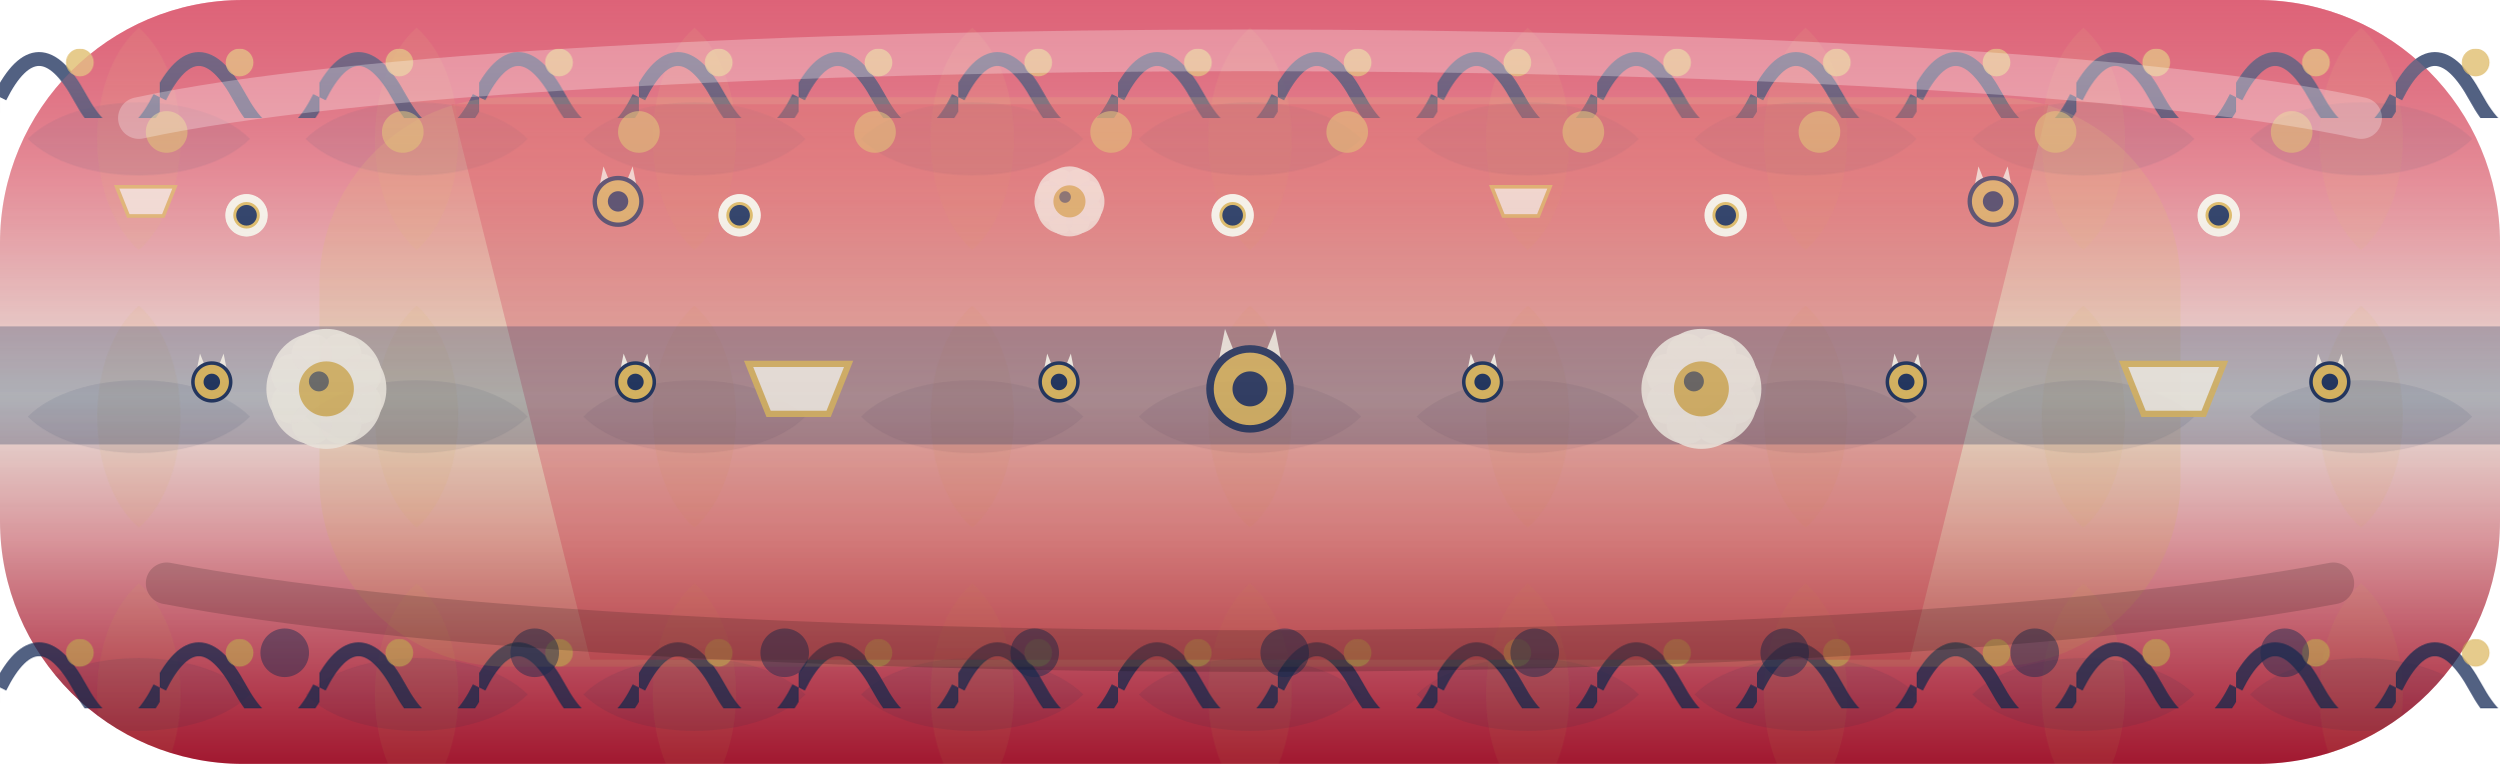
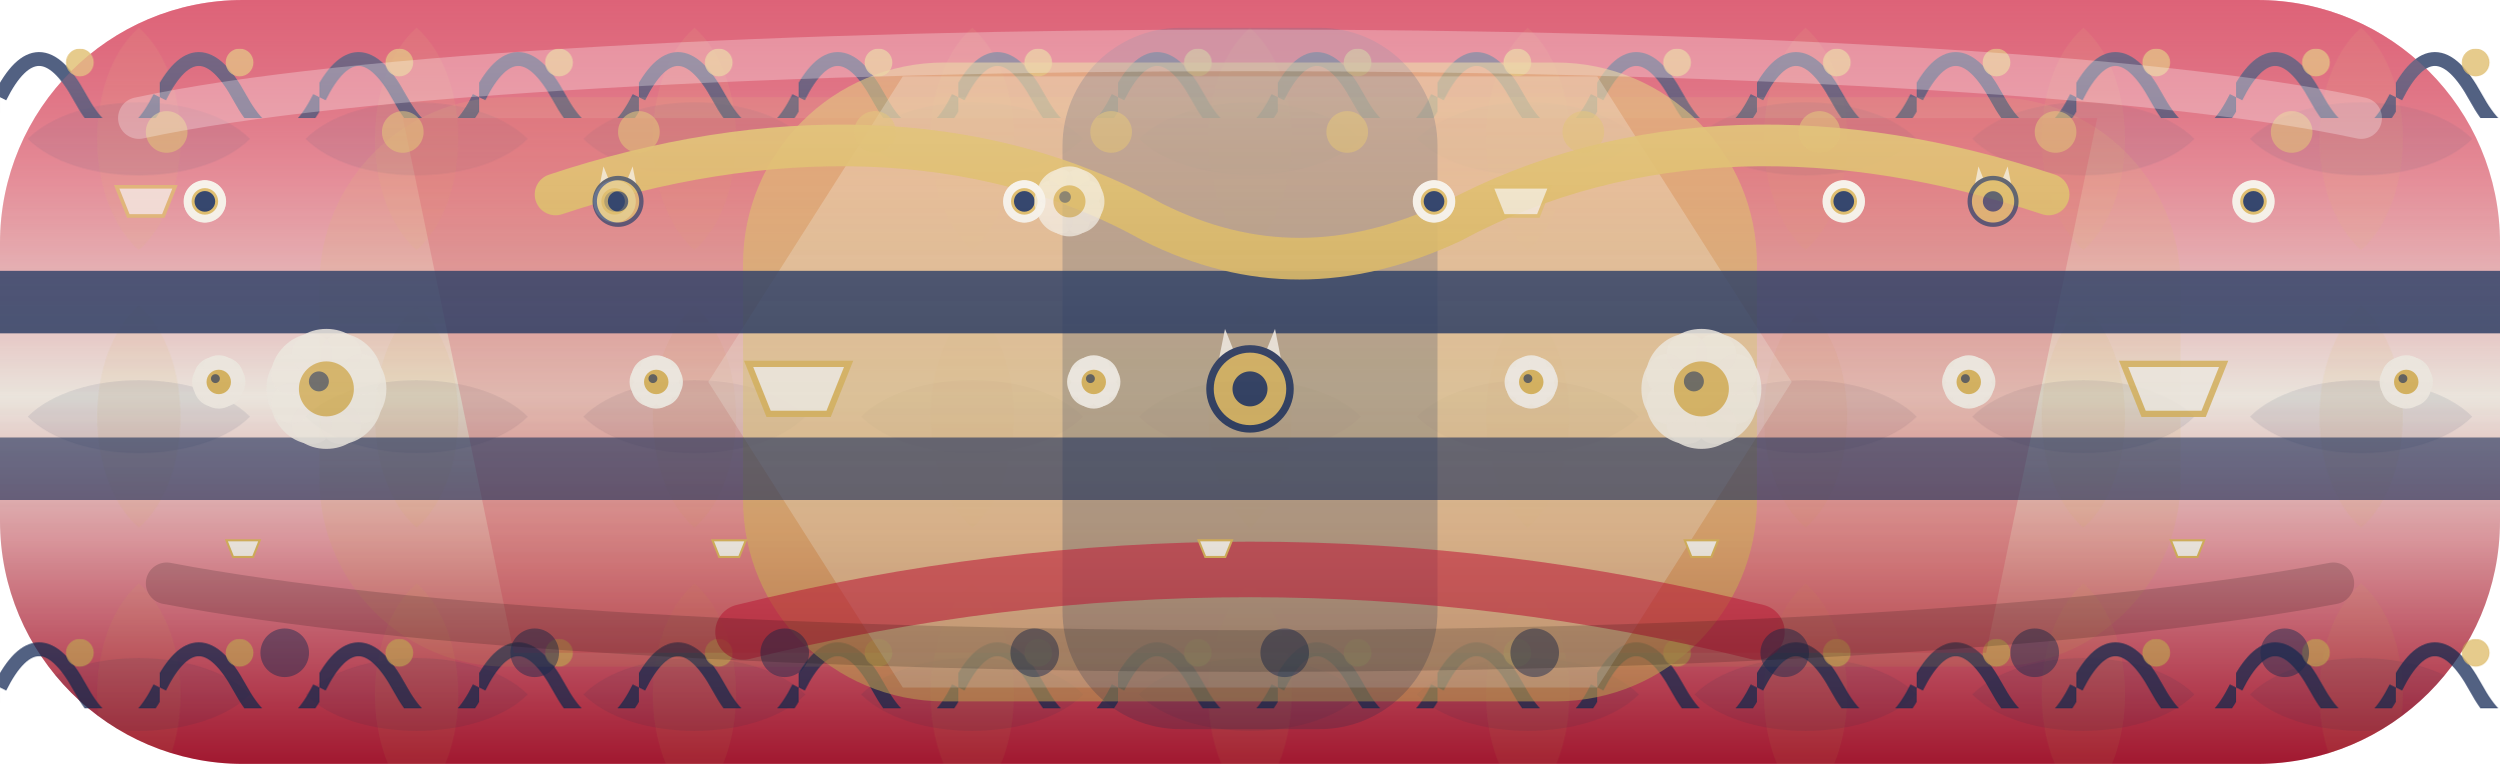
<svg xmlns="http://www.w3.org/2000/svg" width="720" height="220" viewBox="0 0 720 220">
  <defs>
    <linearGradient id="bg" x1="0" y1="0" x2="0" y2="1">
      <stop offset="0%" stop-color="#cf203e" />
      <stop offset="52%" stop-color="#f6f0e7" />
      <stop offset="100%" stop-color="#cf203e" />
    </linearGradient>
    <linearGradient id="satin" x1="0" y1="0" x2="0" y2="1">
      <stop offset="0%" stop-color="rgba(255,255,255,0.30)" />
      <stop offset="24%" stop-color="rgba(255,255,255,0.12)" />
      <stop offset="70%" stop-color="rgba(0,0,0,0.06)" />
      <stop offset="100%" stop-color="rgba(0,0,0,0.22)" />
    </linearGradient>
    <pattern id="brocade-mayday3" width="80" height="80" patternUnits="userSpaceOnUse">
      <path d="M 40 8 C 56 22, 56 58, 40 72 C 24 58, 24 22, 40 8 Z" fill="#dcb75f" opacity="0.10" />
      <path d="M 8 40 C 22 26, 58 26, 72 40 C 58 54, 22 54, 8 40 Z" fill="#1d315d" opacity="0.10" />
    </pattern>
    <pattern id="trim-mayday3" width="46" height="34" patternUnits="userSpaceOnUse">
      <path d="M 0 28 Q 11 6 23 28 T 46 28" stroke="#1d315d" stroke-width="4" fill="none" opacity="0.85" />
      <circle cx="23" cy="18" r="4" fill="#dcb75f" opacity="0.8" />
    </pattern>
  </defs>
  <rect width="720" height="220" rx="70" fill="url(#bg)" />
  <rect x="0" y="0" width="720" height="220" rx="70" fill="url(#brocade-mayday3)" />
  <rect x="0" y="14" width="720" height="22" fill="url(#trim-mayday3)" opacity="0.90" />
  <rect x="0" y="184" width="720" height="22" fill="url(#trim-mayday3)" opacity="0.90" />
-   <rect x="92" y="28" width="536" height="164" rx="54" fill="#dcb75f" opacity="0.18" />
-   <path d="M 130 30 L 590 30 L 550 190 L 170 190 Z" fill="#cf203e" opacity="0.26" />
-   <rect x="0" y="94" width="720" height="34" fill="#1d315d" opacity="0.30" />
-   <g transform="translate(61 110)">
-     <path d="M -3.4 -8.16 L -0.68 -1.36 L -4.76 -1.36 Z M 3.4 -8.16 L 0.68 -1.36 L 4.76 -1.36 Z" fill="#f6f0e7" />
-     <circle r="5.44" fill="#dcb75f" stroke="#1d315d" stroke-width="1.02" />
-     <circle r="2.38" fill="#1d315d" />
-   </g>
-   <g transform="translate(183 110)">
-     <path d="M -3.4 -8.16 L -0.68 -1.36 L -4.76 -1.36 Z M 3.4 -8.16 L 0.68 -1.36 L 4.76 -1.36 Z" fill="#f6f0e7" />
-     <circle r="5.44" fill="#dcb75f" stroke="#1d315d" stroke-width="1.02" />
-     <circle r="2.38" fill="#1d315d" />
-   </g>
-   <g transform="translate(305 110)">
-     <path d="M -3.4 -8.16 L -0.68 -1.36 L -4.76 -1.36 Z M 3.4 -8.16 L 0.68 -1.36 L 4.76 -1.36 Z" fill="#f6f0e7" />
-     <circle r="5.44" fill="#dcb75f" stroke="#1d315d" stroke-width="1.02" />
-     <circle r="2.38" fill="#1d315d" />
-   </g>
-   <g transform="translate(427 110)">
-     <path d="M -3.4 -8.16 L -0.68 -1.36 L -4.76 -1.36 Z M 3.4 -8.16 L 0.68 -1.36 L 4.76 -1.36 Z" fill="#f6f0e7" />
-     <circle r="5.44" fill="#dcb75f" stroke="#1d315d" stroke-width="1.02" />
-     <circle r="2.38" fill="#1d315d" />
-   </g>
-   <g transform="translate(549 110)">
-     <path d="M -3.4 -8.16 L -0.68 -1.36 L -4.76 -1.36 Z M 3.4 -8.16 L 0.68 -1.36 L 4.76 -1.36 Z" fill="#f6f0e7" />
-     <circle r="5.44" fill="#dcb75f" stroke="#1d315d" stroke-width="1.02" />
-     <circle r="2.38" fill="#1d315d" />
-   </g>
-   <g transform="translate(671 110)">
-     <path d="M -3.4 -8.16 L -0.68 -1.36 L -4.76 -1.36 Z M 3.4 -8.16 L 0.68 -1.36 L 4.76 -1.36 Z" fill="#f6f0e7" />
-     <circle r="5.44" fill="#dcb75f" stroke="#1d315d" stroke-width="1.02" />
-     <circle r="2.38" fill="#1d315d" />
-   </g>
-   <g transform="translate(71 62)">
-     <ellipse cx="4.08" cy="0" rx="2.04" ry="3.4" fill="#f6f0e7" transform="rotate(0 4.08 0)" />
-     <ellipse cx="3.301" cy="2.398" rx="2.04" ry="3.4" fill="#f6f0e7" transform="rotate(36 3.300789 2.398164)" />
-     <ellipse cx="1.261" cy="3.88" rx="2.04" ry="3.4" fill="#f6f0e7" transform="rotate(72 1.260789 3.880311)" />
-     <ellipse cx="-1.261" cy="3.88" rx="2.04" ry="3.4" fill="#f6f0e7" transform="rotate(108 -1.260789 3.880311)" />
-     <ellipse cx="-3.301" cy="2.398" rx="2.04" ry="3.4" fill="#f6f0e7" transform="rotate(144 -3.300789 2.398164)" />
-     <ellipse cx="-4.08" cy="4.996558940521201e-16" rx="2.04" ry="3.4" fill="#f6f0e7" transform="rotate(180 -4.08 4.996558940521201e-16)" />
-     <ellipse cx="-3.301" cy="-2.398" rx="2.04" ry="3.4" fill="#f6f0e7" transform="rotate(216 -3.300789 -2.398164)" />
-     <ellipse cx="-1.261" cy="-3.88" rx="2.04" ry="3.4" fill="#f6f0e7" transform="rotate(252 -1.260789 -3.880311)" />
-     <ellipse cx="1.261" cy="-3.88" rx="2.04" ry="3.4" fill="#f6f0e7" transform="rotate(288 1.260789 -3.880311)" />
-     <ellipse cx="3.301" cy="-2.398" rx="2.04" ry="3.4" fill="#f6f0e7" transform="rotate(324 3.300789 -2.398164)" />
-     <circle r="3.4" fill="#1d315d" stroke="#dcb75f" stroke-width="0.85" />
-   </g>
-   <g transform="translate(213 62)">
-     <ellipse cx="4.08" cy="0" rx="2.04" ry="3.4" fill="#f6f0e7" transform="rotate(0 4.08 0)" />
-     <ellipse cx="3.301" cy="2.398" rx="2.04" ry="3.4" fill="#f6f0e7" transform="rotate(36 3.300789 2.398164)" />
-     <ellipse cx="1.261" cy="3.88" rx="2.04" ry="3.4" fill="#f6f0e7" transform="rotate(72 1.260789 3.880311)" />
-     <ellipse cx="-1.261" cy="3.88" rx="2.04" ry="3.4" fill="#f6f0e7" transform="rotate(108 -1.260789 3.880311)" />
-     <ellipse cx="-3.301" cy="2.398" rx="2.04" ry="3.4" fill="#f6f0e7" transform="rotate(144 -3.300789 2.398164)" />
-     <ellipse cx="-4.08" cy="4.996558940521201e-16" rx="2.04" ry="3.4" fill="#f6f0e7" transform="rotate(180 -4.08 4.996558940521201e-16)" />
-     <ellipse cx="-3.301" cy="-2.398" rx="2.04" ry="3.4" fill="#f6f0e7" transform="rotate(216 -3.300789 -2.398164)" />
-     <ellipse cx="-1.261" cy="-3.88" rx="2.04" ry="3.4" fill="#f6f0e7" transform="rotate(252 -1.260789 -3.880311)" />
-     <ellipse cx="1.261" cy="-3.88" rx="2.04" ry="3.4" fill="#f6f0e7" transform="rotate(288 1.260789 -3.880311)" />
-     <ellipse cx="3.301" cy="-2.398" rx="2.04" ry="3.4" fill="#f6f0e7" transform="rotate(324 3.300789 -2.398164)" />
-     <circle r="3.4" fill="#1d315d" stroke="#dcb75f" stroke-width="0.85" />
-   </g>
-   <g transform="translate(355 62)">
-     <ellipse cx="4.08" cy="0" rx="2.04" ry="3.4" fill="#f6f0e7" transform="rotate(0 4.08 0)" />
-     <ellipse cx="3.301" cy="2.398" rx="2.04" ry="3.4" fill="#f6f0e7" transform="rotate(36 3.300789 2.398164)" />
-     <ellipse cx="1.261" cy="3.88" rx="2.04" ry="3.4" fill="#f6f0e7" transform="rotate(72 1.260789 3.880311)" />
-     <ellipse cx="-1.261" cy="3.88" rx="2.04" ry="3.4" fill="#f6f0e7" transform="rotate(108 -1.260789 3.880311)" />
-     <ellipse cx="-3.301" cy="2.398" rx="2.04" ry="3.4" fill="#f6f0e7" transform="rotate(144 -3.300789 2.398164)" />
-     <ellipse cx="-4.08" cy="4.996558940521201e-16" rx="2.04" ry="3.4" fill="#f6f0e7" transform="rotate(180 -4.08 4.996558940521201e-16)" />
-     <ellipse cx="-3.301" cy="-2.398" rx="2.04" ry="3.4" fill="#f6f0e7" transform="rotate(216 -3.300789 -2.398164)" />
-     <ellipse cx="-1.261" cy="-3.88" rx="2.04" ry="3.4" fill="#f6f0e7" transform="rotate(252 -1.260789 -3.880311)" />
-     <ellipse cx="1.261" cy="-3.88" rx="2.04" ry="3.4" fill="#f6f0e7" transform="rotate(288 1.260789 -3.880311)" />
-     <ellipse cx="3.301" cy="-2.398" rx="2.04" ry="3.4" fill="#f6f0e7" transform="rotate(324 3.300789 -2.398164)" />
-     <circle r="3.4" fill="#1d315d" stroke="#dcb75f" stroke-width="0.85" />
-   </g>
-   <g transform="translate(497 62)">
-     <ellipse cx="4.08" cy="0" rx="2.04" ry="3.4" fill="#f6f0e7" transform="rotate(0 4.08 0)" />
-     <ellipse cx="3.301" cy="2.398" rx="2.04" ry="3.4" fill="#f6f0e7" transform="rotate(36 3.300789 2.398164)" />
-     <ellipse cx="1.261" cy="3.88" rx="2.04" ry="3.4" fill="#f6f0e7" transform="rotate(72 1.260789 3.880311)" />
-     <ellipse cx="-1.261" cy="3.88" rx="2.04" ry="3.4" fill="#f6f0e7" transform="rotate(108 -1.260789 3.880311)" />
-     <ellipse cx="-3.301" cy="2.398" rx="2.04" ry="3.4" fill="#f6f0e7" transform="rotate(144 -3.300789 2.398164)" />
-     <ellipse cx="-4.08" cy="4.996558940521201e-16" rx="2.04" ry="3.4" fill="#f6f0e7" transform="rotate(180 -4.08 4.996558940521201e-16)" />
-     <ellipse cx="-3.301" cy="-2.398" rx="2.04" ry="3.4" fill="#f6f0e7" transform="rotate(216 -3.300789 -2.398164)" />
-     <ellipse cx="-1.261" cy="-3.88" rx="2.04" ry="3.4" fill="#f6f0e7" transform="rotate(252 -1.260789 -3.880311)" />
-     <ellipse cx="1.261" cy="-3.88" rx="2.04" ry="3.4" fill="#f6f0e7" transform="rotate(288 1.260789 -3.880311)" />
-     <ellipse cx="3.301" cy="-2.398" rx="2.04" ry="3.4" fill="#f6f0e7" transform="rotate(324 3.300789 -2.398164)" />
-     <circle r="3.4" fill="#1d315d" stroke="#dcb75f" stroke-width="0.85" />
-   </g>
-   <g transform="translate(639 62)">
-     <ellipse cx="4.08" cy="0" rx="2.04" ry="3.4" fill="#f6f0e7" transform="rotate(0 4.08 0)" />
-     <ellipse cx="3.301" cy="2.398" rx="2.04" ry="3.4" fill="#f6f0e7" transform="rotate(36 3.300789 2.398164)" />
-     <ellipse cx="1.261" cy="3.88" rx="2.04" ry="3.4" fill="#f6f0e7" transform="rotate(72 1.260789 3.880311)" />
-     <ellipse cx="-1.261" cy="3.88" rx="2.04" ry="3.4" fill="#f6f0e7" transform="rotate(108 -1.260789 3.880311)" />
-     <ellipse cx="-3.301" cy="2.398" rx="2.04" ry="3.4" fill="#f6f0e7" transform="rotate(144 -3.300789 2.398164)" />
-     <ellipse cx="-4.08" cy="4.996558940521201e-16" rx="2.04" ry="3.4" fill="#f6f0e7" transform="rotate(180 -4.08 4.996558940521201e-16)" />
-     <ellipse cx="-3.301" cy="-2.398" rx="2.04" ry="3.4" fill="#f6f0e7" transform="rotate(216 -3.300789 -2.398164)" />
-     <ellipse cx="-1.261" cy="-3.88" rx="2.04" ry="3.4" fill="#f6f0e7" transform="rotate(252 -1.260789 -3.880311)" />
-     <ellipse cx="1.261" cy="-3.88" rx="2.04" ry="3.4" fill="#f6f0e7" transform="rotate(288 1.260789 -3.880311)" />
-     <ellipse cx="3.301" cy="-2.398" rx="2.04" ry="3.4" fill="#f6f0e7" transform="rotate(324 3.300789 -2.398164)" />
-     <circle r="3.4" fill="#1d315d" stroke="#dcb75f" stroke-width="0.85" />
+   <rect x="92" y="28" width="536" height="164" rx="54" fill="#dcb75f" opacity="0.14" />
+   <path d="M 116 34 L 604 34 L 572 188 L 148 188 Z" fill="#cf203e" opacity="0.20" />
+   <rect x="214" y="18" width="292" height="184" rx="58" fill="#dcb75f" opacity="0.62" />
+   <path d="M 260 22 L 460 22 L 516 110 L 460 198 L 260 198 L 204 110 Z" fill="#f6f0e7" opacity="0.28" />
+   <rect x="306" y="8" width="108" height="202" rx="34" fill="#1d315d" opacity="0.22" />
+   <rect x="0" y="78" width="720" height="18" fill="#1d315d" opacity="0.82" />
+   <rect x="0" y="126" width="720" height="18" fill="#1d315d" opacity="0.62" />
+   <path d="M 160 56 C 220 36, 282 36, 332 64 C 360 78, 388 78, 418 64 C 470 36, 530 36, 590 56" stroke="#dcb75f" stroke-width="12" fill="none" stroke-linecap="round" opacity="0.92" />
+   <path d="M 214 182 Q 360 146 506 182" stroke="#cf203e" stroke-width="16" fill="none" stroke-linecap="round" opacity="0.58" />
+   <g transform="translate(59 58)">
+     <ellipse cx="4.08" cy="0" rx="2.04" ry="3.4" fill="#f6f0e7" transform="rotate(0 4.08 0)" />
+     <ellipse cx="3.301" cy="2.398" rx="2.04" ry="3.4" fill="#f6f0e7" transform="rotate(36 3.300789 2.398164)" />
+     <ellipse cx="1.261" cy="3.88" rx="2.04" ry="3.4" fill="#f6f0e7" transform="rotate(72 1.260789 3.880311)" />
+     <ellipse cx="-1.261" cy="3.88" rx="2.04" ry="3.4" fill="#f6f0e7" transform="rotate(108 -1.260789 3.880311)" />
+     <ellipse cx="-3.301" cy="2.398" rx="2.04" ry="3.4" fill="#f6f0e7" transform="rotate(144 -3.300789 2.398164)" />
+     <ellipse cx="-4.08" cy="4.996558940521201e-16" rx="2.04" ry="3.4" fill="#f6f0e7" transform="rotate(180 -4.08 4.996558940521201e-16)" />
+     <ellipse cx="-3.301" cy="-2.398" rx="2.04" ry="3.4" fill="#f6f0e7" transform="rotate(216 -3.300789 -2.398164)" />
+     <ellipse cx="-1.261" cy="-3.88" rx="2.04" ry="3.4" fill="#f6f0e7" transform="rotate(252 -1.260789 -3.880311)" />
+     <ellipse cx="1.261" cy="-3.88" rx="2.04" ry="3.4" fill="#f6f0e7" transform="rotate(288 1.260789 -3.880311)" />
+     <ellipse cx="3.301" cy="-2.398" rx="2.04" ry="3.4" fill="#f6f0e7" transform="rotate(324 3.300789 -2.398164)" />
+     <circle r="3.4" fill="#1d315d" stroke="#dcb75f" stroke-width="0.85" />
+   </g>
+   <g transform="translate(177 58)">
+     <ellipse cx="4.08" cy="0" rx="2.04" ry="3.4" fill="#f6f0e7" transform="rotate(0 4.08 0)" />
+     <ellipse cx="3.301" cy="2.398" rx="2.04" ry="3.4" fill="#f6f0e7" transform="rotate(36 3.300789 2.398164)" />
+     <ellipse cx="1.261" cy="3.88" rx="2.04" ry="3.4" fill="#f6f0e7" transform="rotate(72 1.260789 3.880311)" />
+     <ellipse cx="-1.261" cy="3.88" rx="2.04" ry="3.4" fill="#f6f0e7" transform="rotate(108 -1.260789 3.880311)" />
+     <ellipse cx="-3.301" cy="2.398" rx="2.04" ry="3.4" fill="#f6f0e7" transform="rotate(144 -3.300789 2.398164)" />
+     <ellipse cx="-4.08" cy="4.996558940521201e-16" rx="2.04" ry="3.4" fill="#f6f0e7" transform="rotate(180 -4.08 4.996558940521201e-16)" />
+     <ellipse cx="-3.301" cy="-2.398" rx="2.04" ry="3.4" fill="#f6f0e7" transform="rotate(216 -3.300789 -2.398164)" />
+     <ellipse cx="-1.261" cy="-3.88" rx="2.04" ry="3.4" fill="#f6f0e7" transform="rotate(252 -1.260789 -3.880311)" />
+     <ellipse cx="1.261" cy="-3.88" rx="2.04" ry="3.4" fill="#f6f0e7" transform="rotate(288 1.260789 -3.880311)" />
+     <ellipse cx="3.301" cy="-2.398" rx="2.04" ry="3.4" fill="#f6f0e7" transform="rotate(324 3.300789 -2.398164)" />
+     <circle r="3.4" fill="#1d315d" stroke="#dcb75f" stroke-width="0.85" />
+   </g>
+   <g transform="translate(295 58)">
+     <ellipse cx="4.08" cy="0" rx="2.04" ry="3.4" fill="#f6f0e7" transform="rotate(0 4.08 0)" />
+     <ellipse cx="3.301" cy="2.398" rx="2.04" ry="3.4" fill="#f6f0e7" transform="rotate(36 3.300789 2.398164)" />
+     <ellipse cx="1.261" cy="3.88" rx="2.04" ry="3.4" fill="#f6f0e7" transform="rotate(72 1.260789 3.880311)" />
+     <ellipse cx="-1.261" cy="3.88" rx="2.04" ry="3.4" fill="#f6f0e7" transform="rotate(108 -1.260789 3.880311)" />
+     <ellipse cx="-3.301" cy="2.398" rx="2.04" ry="3.4" fill="#f6f0e7" transform="rotate(144 -3.300789 2.398164)" />
+     <ellipse cx="-4.08" cy="4.996558940521201e-16" rx="2.04" ry="3.4" fill="#f6f0e7" transform="rotate(180 -4.08 4.996558940521201e-16)" />
+     <ellipse cx="-3.301" cy="-2.398" rx="2.04" ry="3.4" fill="#f6f0e7" transform="rotate(216 -3.300789 -2.398164)" />
+     <ellipse cx="-1.261" cy="-3.88" rx="2.04" ry="3.4" fill="#f6f0e7" transform="rotate(252 -1.260789 -3.880311)" />
+     <ellipse cx="1.261" cy="-3.88" rx="2.04" ry="3.4" fill="#f6f0e7" transform="rotate(288 1.260789 -3.880311)" />
+     <ellipse cx="3.301" cy="-2.398" rx="2.04" ry="3.4" fill="#f6f0e7" transform="rotate(324 3.300789 -2.398164)" />
+     <circle r="3.4" fill="#1d315d" stroke="#dcb75f" stroke-width="0.85" />
+   </g>
+   <g transform="translate(413 58)">
+     <ellipse cx="4.08" cy="0" rx="2.04" ry="3.4" fill="#f6f0e7" transform="rotate(0 4.08 0)" />
+     <ellipse cx="3.301" cy="2.398" rx="2.04" ry="3.4" fill="#f6f0e7" transform="rotate(36 3.300789 2.398164)" />
+     <ellipse cx="1.261" cy="3.88" rx="2.04" ry="3.4" fill="#f6f0e7" transform="rotate(72 1.260789 3.880311)" />
+     <ellipse cx="-1.261" cy="3.88" rx="2.04" ry="3.4" fill="#f6f0e7" transform="rotate(108 -1.260789 3.880311)" />
+     <ellipse cx="-3.301" cy="2.398" rx="2.04" ry="3.4" fill="#f6f0e7" transform="rotate(144 -3.300789 2.398164)" />
+     <ellipse cx="-4.08" cy="4.996558940521201e-16" rx="2.04" ry="3.4" fill="#f6f0e7" transform="rotate(180 -4.08 4.996558940521201e-16)" />
+     <ellipse cx="-3.301" cy="-2.398" rx="2.04" ry="3.4" fill="#f6f0e7" transform="rotate(216 -3.300789 -2.398164)" />
+     <ellipse cx="-1.261" cy="-3.88" rx="2.04" ry="3.4" fill="#f6f0e7" transform="rotate(252 -1.260789 -3.880311)" />
+     <ellipse cx="1.261" cy="-3.88" rx="2.04" ry="3.4" fill="#f6f0e7" transform="rotate(288 1.260789 -3.880311)" />
+     <ellipse cx="3.301" cy="-2.398" rx="2.04" ry="3.4" fill="#f6f0e7" transform="rotate(324 3.300789 -2.398164)" />
+     <circle r="3.4" fill="#1d315d" stroke="#dcb75f" stroke-width="0.85" />
+   </g>
+   <g transform="translate(531 58)">
+     <ellipse cx="4.08" cy="0" rx="2.04" ry="3.4" fill="#f6f0e7" transform="rotate(0 4.08 0)" />
+     <ellipse cx="3.301" cy="2.398" rx="2.04" ry="3.4" fill="#f6f0e7" transform="rotate(36 3.300789 2.398164)" />
+     <ellipse cx="1.261" cy="3.88" rx="2.04" ry="3.4" fill="#f6f0e7" transform="rotate(72 1.260789 3.880311)" />
+     <ellipse cx="-1.261" cy="3.88" rx="2.04" ry="3.4" fill="#f6f0e7" transform="rotate(108 -1.260789 3.880311)" />
+     <ellipse cx="-3.301" cy="2.398" rx="2.04" ry="3.4" fill="#f6f0e7" transform="rotate(144 -3.300789 2.398164)" />
+     <ellipse cx="-4.08" cy="4.996558940521201e-16" rx="2.04" ry="3.4" fill="#f6f0e7" transform="rotate(180 -4.08 4.996558940521201e-16)" />
+     <ellipse cx="-3.301" cy="-2.398" rx="2.04" ry="3.4" fill="#f6f0e7" transform="rotate(216 -3.300789 -2.398164)" />
+     <ellipse cx="-1.261" cy="-3.88" rx="2.04" ry="3.4" fill="#f6f0e7" transform="rotate(252 -1.260789 -3.880311)" />
+     <ellipse cx="1.261" cy="-3.88" rx="2.04" ry="3.4" fill="#f6f0e7" transform="rotate(288 1.260789 -3.880311)" />
+     <ellipse cx="3.301" cy="-2.398" rx="2.04" ry="3.4" fill="#f6f0e7" transform="rotate(324 3.300789 -2.398164)" />
+     <circle r="3.4" fill="#1d315d" stroke="#dcb75f" stroke-width="0.85" />
+   </g>
+   <g transform="translate(649 58)">
+     <ellipse cx="4.08" cy="0" rx="2.04" ry="3.4" fill="#f6f0e7" transform="rotate(0 4.08 0)" />
+     <ellipse cx="3.301" cy="2.398" rx="2.04" ry="3.4" fill="#f6f0e7" transform="rotate(36 3.300789 2.398164)" />
+     <ellipse cx="1.261" cy="3.88" rx="2.04" ry="3.4" fill="#f6f0e7" transform="rotate(72 1.260789 3.880311)" />
+     <ellipse cx="-1.261" cy="3.88" rx="2.04" ry="3.4" fill="#f6f0e7" transform="rotate(108 -1.260789 3.880311)" />
+     <ellipse cx="-3.301" cy="2.398" rx="2.04" ry="3.4" fill="#f6f0e7" transform="rotate(144 -3.300789 2.398164)" />
+     <ellipse cx="-4.08" cy="4.996558940521201e-16" rx="2.04" ry="3.4" fill="#f6f0e7" transform="rotate(180 -4.08 4.996558940521201e-16)" />
+     <ellipse cx="-3.301" cy="-2.398" rx="2.04" ry="3.4" fill="#f6f0e7" transform="rotate(216 -3.300789 -2.398164)" />
+     <ellipse cx="-1.261" cy="-3.88" rx="2.04" ry="3.4" fill="#f6f0e7" transform="rotate(252 -1.260789 -3.880311)" />
+     <ellipse cx="1.261" cy="-3.88" rx="2.04" ry="3.4" fill="#f6f0e7" transform="rotate(288 1.260789 -3.880311)" />
+     <ellipse cx="3.301" cy="-2.398" rx="2.04" ry="3.4" fill="#f6f0e7" transform="rotate(324 3.300789 -2.398164)" />
+     <circle r="3.4" fill="#1d315d" stroke="#dcb75f" stroke-width="0.85" />
+   </g>
+   <g transform="translate(63 110)">
+     <ellipse cx="4.48" cy="0" rx="3.2" ry="4.48" fill="#f6f0e7" opacity="0.95" transform="rotate(0 4.48 0)" />
+     <ellipse cx="3.168" cy="3.168" rx="3.2" ry="4.48" fill="#f6f0e7" opacity="0.95" transform="rotate(45 3.167838 3.167838)" />
+     <ellipse cx="2.743208830090071e-16" cy="4.48" rx="3.2" ry="4.48" fill="#f6f0e7" opacity="0.95" transform="rotate(90 2.743208830090071e-16 4.48)" />
+     <ellipse cx="-3.168" cy="3.168" rx="3.2" ry="4.48" fill="#f6f0e7" opacity="0.95" transform="rotate(135 -3.167838 3.167838)" />
+     <ellipse cx="-4.48" cy="5.486417660180142e-16" rx="3.2" ry="4.48" fill="#f6f0e7" opacity="0.95" transform="rotate(180 -4.48 5.486417660180142e-16)" />
+     <ellipse cx="-3.168" cy="-3.168" rx="3.2" ry="4.48" fill="#f6f0e7" opacity="0.95" transform="rotate(225 -3.167838 -3.167838)" />
+     <ellipse cx="-8.229626490270213e-16" cy="-4.48" rx="3.2" ry="4.48" fill="#f6f0e7" opacity="0.95" transform="rotate(270 -8.229626490270213e-16 -4.48)" />
+     <ellipse cx="3.168" cy="-3.168" rx="3.2" ry="4.48" fill="#f6f0e7" opacity="0.95" transform="rotate(315 3.167838 -3.167838)" />
+     <circle cx="0" cy="0" r="3.52" fill="#dcb75f" />
+     <circle cx="-0.96" cy="-0.96" r="1.28" fill="#1d315d" opacity="0.65" />
+   </g>
+   <g transform="translate(189 110)">
+     <ellipse cx="4.48" cy="0" rx="3.2" ry="4.48" fill="#f6f0e7" opacity="0.95" transform="rotate(0 4.48 0)" />
+     <ellipse cx="3.168" cy="3.168" rx="3.2" ry="4.48" fill="#f6f0e7" opacity="0.95" transform="rotate(45 3.167838 3.167838)" />
+     <ellipse cx="2.743208830090071e-16" cy="4.48" rx="3.2" ry="4.48" fill="#f6f0e7" opacity="0.95" transform="rotate(90 2.743208830090071e-16 4.48)" />
+     <ellipse cx="-3.168" cy="3.168" rx="3.2" ry="4.48" fill="#f6f0e7" opacity="0.95" transform="rotate(135 -3.167838 3.167838)" />
+     <ellipse cx="-4.48" cy="5.486417660180142e-16" rx="3.2" ry="4.48" fill="#f6f0e7" opacity="0.95" transform="rotate(180 -4.48 5.486417660180142e-16)" />
+     <ellipse cx="-3.168" cy="-3.168" rx="3.2" ry="4.48" fill="#f6f0e7" opacity="0.95" transform="rotate(225 -3.167838 -3.167838)" />
+     <ellipse cx="-8.229626490270213e-16" cy="-4.48" rx="3.2" ry="4.48" fill="#f6f0e7" opacity="0.95" transform="rotate(270 -8.229626490270213e-16 -4.48)" />
+     <ellipse cx="3.168" cy="-3.168" rx="3.2" ry="4.48" fill="#f6f0e7" opacity="0.95" transform="rotate(315 3.167838 -3.167838)" />
+     <circle cx="0" cy="0" r="3.52" fill="#dcb75f" />
+     <circle cx="-0.96" cy="-0.96" r="1.28" fill="#1d315d" opacity="0.65" />
+   </g>
+   <g transform="translate(315 110)">
+     <ellipse cx="4.48" cy="0" rx="3.2" ry="4.48" fill="#f6f0e7" opacity="0.95" transform="rotate(0 4.48 0)" />
+     <ellipse cx="3.168" cy="3.168" rx="3.2" ry="4.48" fill="#f6f0e7" opacity="0.95" transform="rotate(45 3.167838 3.167838)" />
+     <ellipse cx="2.743208830090071e-16" cy="4.48" rx="3.2" ry="4.48" fill="#f6f0e7" opacity="0.95" transform="rotate(90 2.743208830090071e-16 4.48)" />
+     <ellipse cx="-3.168" cy="3.168" rx="3.2" ry="4.48" fill="#f6f0e7" opacity="0.95" transform="rotate(135 -3.167838 3.167838)" />
+     <ellipse cx="-4.48" cy="5.486417660180142e-16" rx="3.2" ry="4.48" fill="#f6f0e7" opacity="0.95" transform="rotate(180 -4.48 5.486417660180142e-16)" />
+     <ellipse cx="-3.168" cy="-3.168" rx="3.2" ry="4.48" fill="#f6f0e7" opacity="0.95" transform="rotate(225 -3.167838 -3.167838)" />
+     <ellipse cx="-8.229626490270213e-16" cy="-4.48" rx="3.2" ry="4.48" fill="#f6f0e7" opacity="0.95" transform="rotate(270 -8.229626490270213e-16 -4.48)" />
+     <ellipse cx="3.168" cy="-3.168" rx="3.2" ry="4.48" fill="#f6f0e7" opacity="0.95" transform="rotate(315 3.167838 -3.167838)" />
+     <circle cx="0" cy="0" r="3.52" fill="#dcb75f" />
+     <circle cx="-0.96" cy="-0.96" r="1.28" fill="#1d315d" opacity="0.65" />
+   </g>
+   <g transform="translate(441 110)">
+     <ellipse cx="4.48" cy="0" rx="3.2" ry="4.48" fill="#f6f0e7" opacity="0.95" transform="rotate(0 4.48 0)" />
+     <ellipse cx="3.168" cy="3.168" rx="3.2" ry="4.48" fill="#f6f0e7" opacity="0.95" transform="rotate(45 3.167838 3.167838)" />
+     <ellipse cx="2.743208830090071e-16" cy="4.48" rx="3.2" ry="4.48" fill="#f6f0e7" opacity="0.95" transform="rotate(90 2.743208830090071e-16 4.48)" />
+     <ellipse cx="-3.168" cy="3.168" rx="3.2" ry="4.48" fill="#f6f0e7" opacity="0.95" transform="rotate(135 -3.167838 3.167838)" />
+     <ellipse cx="-4.48" cy="5.486417660180142e-16" rx="3.2" ry="4.48" fill="#f6f0e7" opacity="0.95" transform="rotate(180 -4.48 5.486417660180142e-16)" />
+     <ellipse cx="-3.168" cy="-3.168" rx="3.2" ry="4.48" fill="#f6f0e7" opacity="0.95" transform="rotate(225 -3.167838 -3.167838)" />
+     <ellipse cx="-8.229626490270213e-16" cy="-4.48" rx="3.2" ry="4.48" fill="#f6f0e7" opacity="0.95" transform="rotate(270 -8.229626490270213e-16 -4.48)" />
+     <ellipse cx="3.168" cy="-3.168" rx="3.2" ry="4.48" fill="#f6f0e7" opacity="0.95" transform="rotate(315 3.167838 -3.167838)" />
+     <circle cx="0" cy="0" r="3.52" fill="#dcb75f" />
+     <circle cx="-0.96" cy="-0.96" r="1.28" fill="#1d315d" opacity="0.65" />
+   </g>
+   <g transform="translate(567 110)">
+     <ellipse cx="4.48" cy="0" rx="3.2" ry="4.48" fill="#f6f0e7" opacity="0.95" transform="rotate(0 4.48 0)" />
+     <ellipse cx="3.168" cy="3.168" rx="3.2" ry="4.48" fill="#f6f0e7" opacity="0.95" transform="rotate(45 3.167838 3.167838)" />
+     <ellipse cx="2.743208830090071e-16" cy="4.48" rx="3.2" ry="4.48" fill="#f6f0e7" opacity="0.95" transform="rotate(90 2.743208830090071e-16 4.48)" />
+     <ellipse cx="-3.168" cy="3.168" rx="3.2" ry="4.48" fill="#f6f0e7" opacity="0.95" transform="rotate(135 -3.167838 3.167838)" />
+     <ellipse cx="-4.48" cy="5.486417660180142e-16" rx="3.2" ry="4.48" fill="#f6f0e7" opacity="0.95" transform="rotate(180 -4.48 5.486417660180142e-16)" />
+     <ellipse cx="-3.168" cy="-3.168" rx="3.2" ry="4.48" fill="#f6f0e7" opacity="0.95" transform="rotate(225 -3.167838 -3.167838)" />
+     <ellipse cx="-8.229626490270213e-16" cy="-4.48" rx="3.2" ry="4.48" fill="#f6f0e7" opacity="0.95" transform="rotate(270 -8.229626490270213e-16 -4.48)" />
+     <ellipse cx="3.168" cy="-3.168" rx="3.2" ry="4.48" fill="#f6f0e7" opacity="0.95" transform="rotate(315 3.167838 -3.167838)" />
+     <circle cx="0" cy="0" r="3.52" fill="#dcb75f" />
+     <circle cx="-0.96" cy="-0.96" r="1.28" fill="#1d315d" opacity="0.65" />
+   </g>
+   <g transform="translate(693 110)">
+     <ellipse cx="4.48" cy="0" rx="3.2" ry="4.48" fill="#f6f0e7" opacity="0.95" transform="rotate(0 4.48 0)" />
+     <ellipse cx="3.168" cy="3.168" rx="3.2" ry="4.48" fill="#f6f0e7" opacity="0.95" transform="rotate(45 3.167838 3.167838)" />
+     <ellipse cx="2.743208830090071e-16" cy="4.48" rx="3.2" ry="4.48" fill="#f6f0e7" opacity="0.95" transform="rotate(90 2.743208830090071e-16 4.48)" />
+     <ellipse cx="-3.168" cy="3.168" rx="3.2" ry="4.48" fill="#f6f0e7" opacity="0.95" transform="rotate(135 -3.167838 3.167838)" />
+     <ellipse cx="-4.48" cy="5.486417660180142e-16" rx="3.2" ry="4.48" fill="#f6f0e7" opacity="0.95" transform="rotate(180 -4.48 5.486417660180142e-16)" />
+     <ellipse cx="-3.168" cy="-3.168" rx="3.2" ry="4.48" fill="#f6f0e7" opacity="0.95" transform="rotate(225 -3.167838 -3.167838)" />
+     <ellipse cx="-8.229626490270213e-16" cy="-4.48" rx="3.2" ry="4.48" fill="#f6f0e7" opacity="0.95" transform="rotate(270 -8.229626490270213e-16 -4.48)" />
+     <ellipse cx="3.168" cy="-3.168" rx="3.2" ry="4.48" fill="#f6f0e7" opacity="0.95" transform="rotate(315 3.167838 -3.167838)" />
+     <circle cx="0" cy="0" r="3.52" fill="#dcb75f" />
+     <circle cx="-0.96" cy="-0.96" r="1.28" fill="#1d315d" opacity="0.65" />
+   </g>
+   <g transform="translate(70 158)">
+     <path d="M -4.8 -2.4 L 4.8 -2.4 L 2.88 2.4 L -2.88 2.4 Z" fill="#f6f0e7" stroke="#dcb75f" stroke-width="0.6" />
+   </g>
+   <g transform="translate(210 158)">
+     <path d="M -4.8 -2.4 L 4.8 -2.4 L 2.88 2.4 L -2.88 2.4 Z" fill="#f6f0e7" stroke="#dcb75f" stroke-width="0.6" />
+   </g>
+   <g transform="translate(350 158)">
+     <path d="M -4.8 -2.4 L 4.8 -2.4 L 2.88 2.4 L -2.88 2.4 Z" fill="#f6f0e7" stroke="#dcb75f" stroke-width="0.6" />
+   </g>
+   <g transform="translate(490 158)">
+     <path d="M -4.8 -2.4 L 4.8 -2.4 L 2.88 2.4 L -2.88 2.4 Z" fill="#f6f0e7" stroke="#dcb75f" stroke-width="0.6" />
+   </g>
+   <g transform="translate(630 158)">
+     <path d="M -4.8 -2.4 L 4.8 -2.4 L 2.88 2.4 L -2.88 2.4 Z" fill="#f6f0e7" stroke="#dcb75f" stroke-width="0.6" />
  </g>
  <g opacity="0.74">
    <g transform="translate(42 58)">
      <path d="M -8.4 -4.2 L 8.4 -4.2 L 5.04 4.2 L -5.04 4.2 Z" fill="#f6f0e7" stroke="#dcb75f" stroke-width="1.05" />
    </g>
    <g transform="translate(178 58)">
      <path d="M -4.2 -10.08 L -0.84 -1.68 L -5.88 -1.68 Z M 4.2 -10.08 L 0.84 -1.68 L 5.88 -1.68 Z" fill="#f6f0e7" />
      <circle r="6.72" fill="#dcb75f" stroke="#1d315d" stroke-width="1.26" />
      <circle r="2.94" fill="#1d315d" />
    </g>
    <g transform="translate(308 58)">
      <ellipse cx="5.88" cy="0" rx="4.2" ry="5.88" fill="#f6f0e7" opacity="0.95" transform="rotate(0 5.88 0)" />
      <ellipse cx="4.158" cy="4.158" rx="4.2" ry="5.88" fill="#f6f0e7" opacity="0.95" transform="rotate(45 4.157788 4.157788)" />
      <ellipse cx="3.6004615894932183e-16" cy="5.88" rx="4.2" ry="5.88" fill="#f6f0e7" opacity="0.95" transform="rotate(90 3.6004615894932183e-16 5.88)" />
      <ellipse cx="-4.158" cy="4.158" rx="4.2" ry="5.88" fill="#f6f0e7" opacity="0.95" transform="rotate(135 -4.157788 4.157788)" />
      <ellipse cx="-5.88" cy="7.200923178986437e-16" rx="4.2" ry="5.88" fill="#f6f0e7" opacity="0.95" transform="rotate(180 -5.88 7.200923178986437e-16)" />
      <ellipse cx="-4.158" cy="-4.158" rx="4.2" ry="5.88" fill="#f6f0e7" opacity="0.95" transform="rotate(225 -4.157788 -4.157788)" />
      <ellipse cx="-1.0801384768479654e-15" cy="-5.88" rx="4.2" ry="5.88" fill="#f6f0e7" opacity="0.95" transform="rotate(270 -1.0801384768479654e-15 -5.88)" />
      <ellipse cx="4.158" cy="-4.158" rx="4.2" ry="5.88" fill="#f6f0e7" opacity="0.95" transform="rotate(315 4.157788 -4.157788)" />
      <circle cx="0" cy="0" r="4.62" fill="#dcb75f" />
      <circle cx="-1.26" cy="-1.26" r="1.68" fill="#1d315d" opacity="0.65" />
    </g>
    <g transform="translate(438 58)">
      <path d="M -8.4 -4.2 L 8.4 -4.2 L 5.04 4.2 L -5.04 4.2 Z" fill="#f6f0e7" stroke="#dcb75f" stroke-width="1.05" />
    </g>
    <g transform="translate(574 58)">
      <path d="M -4.2 -10.08 L -0.84 -1.68 L -5.88 -1.68 Z M 4.2 -10.08 L 0.84 -1.68 L 5.88 -1.68 Z" fill="#f6f0e7" />
      <circle r="6.72" fill="#dcb75f" stroke="#1d315d" stroke-width="1.26" />
      <circle r="2.94" fill="#1d315d" />
    </g>
  </g>
  <g opacity="0.88">
    <g transform="translate(94 112)">
      <ellipse cx="10.08" cy="0" rx="7.2" ry="10.08" fill="#f6f0e7" opacity="0.95" transform="rotate(0 10.08 0)" />
      <ellipse cx="7.128" cy="7.128" rx="7.2" ry="10.08" fill="#f6f0e7" opacity="0.95" transform="rotate(45 7.127636 7.127636)" />
      <ellipse cx="6.17221986770266e-16" cy="10.08" rx="7.2" ry="10.08" fill="#f6f0e7" opacity="0.95" transform="rotate(90 6.17221986770266e-16 10.08)" />
      <ellipse cx="-7.128" cy="7.128" rx="7.2" ry="10.08" fill="#f6f0e7" opacity="0.95" transform="rotate(135 -7.127636 7.127636)" />
      <ellipse cx="-10.08" cy="1.234443973540532e-15" rx="7.2" ry="10.08" fill="#f6f0e7" opacity="0.95" transform="rotate(180 -10.08 1.234443973540532e-15)" />
      <ellipse cx="-7.128" cy="-7.128" rx="7.2" ry="10.08" fill="#f6f0e7" opacity="0.95" transform="rotate(225 -7.127636 -7.127636)" />
      <ellipse cx="-1.8516659603107977e-15" cy="-10.08" rx="7.2" ry="10.08" fill="#f6f0e7" opacity="0.95" transform="rotate(270 -1.8516659603107977e-15 -10.08)" />
      <ellipse cx="7.128" cy="-7.128" rx="7.2" ry="10.08" fill="#f6f0e7" opacity="0.95" transform="rotate(315 7.127636 -7.127636)" />
      <circle cx="0" cy="0" r="7.92" fill="#dcb75f" />
      <circle cx="-2.16" cy="-2.16" r="2.88" fill="#1d315d" opacity="0.65" />
    </g>
    <g transform="translate(230 112)">
      <path d="M -14.4 -7.2 L 14.4 -7.2 L 8.64 7.2 L -8.64 7.2 Z" fill="#f6f0e7" stroke="#dcb75f" stroke-width="1.8" />
    </g>
    <g transform="translate(360 112)">
      <path d="M -7.2 -17.28 L -1.44 -2.88 L -10.08 -2.88 Z M 7.2 -17.28 L 1.44 -2.88 L 10.08 -2.88 Z" fill="#f6f0e7" />
      <circle r="11.52" fill="#dcb75f" stroke="#1d315d" stroke-width="2.16" />
      <circle r="5.04" fill="#1d315d" />
    </g>
    <g transform="translate(490 112)">
      <ellipse cx="10.08" cy="0" rx="7.2" ry="10.08" fill="#f6f0e7" opacity="0.95" transform="rotate(0 10.08 0)" />
      <ellipse cx="7.128" cy="7.128" rx="7.2" ry="10.08" fill="#f6f0e7" opacity="0.95" transform="rotate(45 7.127636 7.127636)" />
      <ellipse cx="6.17221986770266e-16" cy="10.08" rx="7.2" ry="10.08" fill="#f6f0e7" opacity="0.95" transform="rotate(90 6.17221986770266e-16 10.08)" />
      <ellipse cx="-7.128" cy="7.128" rx="7.2" ry="10.08" fill="#f6f0e7" opacity="0.95" transform="rotate(135 -7.127636 7.127636)" />
      <ellipse cx="-10.08" cy="1.234443973540532e-15" rx="7.2" ry="10.08" fill="#f6f0e7" opacity="0.95" transform="rotate(180 -10.08 1.234443973540532e-15)" />
      <ellipse cx="-7.128" cy="-7.128" rx="7.2" ry="10.08" fill="#f6f0e7" opacity="0.95" transform="rotate(225 -7.127636 -7.127636)" />
      <ellipse cx="-1.8516659603107977e-15" cy="-10.08" rx="7.2" ry="10.08" fill="#f6f0e7" opacity="0.95" transform="rotate(270 -1.8516659603107977e-15 -10.08)" />
      <ellipse cx="7.128" cy="-7.128" rx="7.2" ry="10.08" fill="#f6f0e7" opacity="0.95" transform="rotate(315 7.127636 -7.127636)" />
      <circle cx="0" cy="0" r="7.92" fill="#dcb75f" />
      <circle cx="-2.16" cy="-2.16" r="2.88" fill="#1d315d" opacity="0.65" />
    </g>
    <g transform="translate(626 112)">
      <path d="M -14.4 -7.2 L 14.4 -7.2 L 8.64 7.2 L -8.64 7.2 Z" fill="#f6f0e7" stroke="#dcb75f" stroke-width="1.8" />
    </g>
  </g>
  <g opacity="0.82">
    <circle cx="48" cy="38" r="6" fill="#dcb75f" opacity="0.72" />
    <circle cx="116" cy="38" r="6" fill="#dcb75f" opacity="0.72" />
    <circle cx="184" cy="38" r="6" fill="#dcb75f" opacity="0.72" />
    <circle cx="252" cy="38" r="6" fill="#dcb75f" opacity="0.72" />
    <circle cx="320" cy="38" r="6" fill="#dcb75f" opacity="0.72" />
    <circle cx="388" cy="38" r="6" fill="#dcb75f" opacity="0.72" />
    <circle cx="456" cy="38" r="6" fill="#dcb75f" opacity="0.72" />
    <circle cx="524" cy="38" r="6" fill="#dcb75f" opacity="0.72" />
    <circle cx="592" cy="38" r="6" fill="#dcb75f" opacity="0.72" />
    <circle cx="660" cy="38" r="6" fill="#dcb75f" opacity="0.72" />
  </g>
  <g opacity="0.72">
    <circle cx="82" cy="188" r="7" fill="#1d315d" opacity="0.65" />
    <circle cx="154" cy="188" r="7" fill="#1d315d" opacity="0.65" />
    <circle cx="226" cy="188" r="7" fill="#1d315d" opacity="0.65" />
    <circle cx="298" cy="188" r="7" fill="#1d315d" opacity="0.65" />
    <circle cx="370" cy="188" r="7" fill="#1d315d" opacity="0.65" />
    <circle cx="442" cy="188" r="7" fill="#1d315d" opacity="0.65" />
    <circle cx="514" cy="188" r="7" fill="#1d315d" opacity="0.65" />
    <circle cx="586" cy="188" r="7" fill="#1d315d" opacity="0.65" />
    <circle cx="658" cy="188" r="7" fill="#1d315d" opacity="0.65" />
  </g>
  <rect x="0" y="0" width="720" height="220" rx="70" fill="url(#satin)" />
  <path d="M 40 34 C 160 8, 560 8, 680 34" stroke="rgba(255,255,255,0.28)" stroke-width="12" stroke-linecap="round" fill="none" />
  <path d="M 48 168 C 184 194, 536 194, 672 168" stroke="rgba(0,0,0,0.16)" stroke-width="12" stroke-linecap="round" fill="none" />
</svg>
